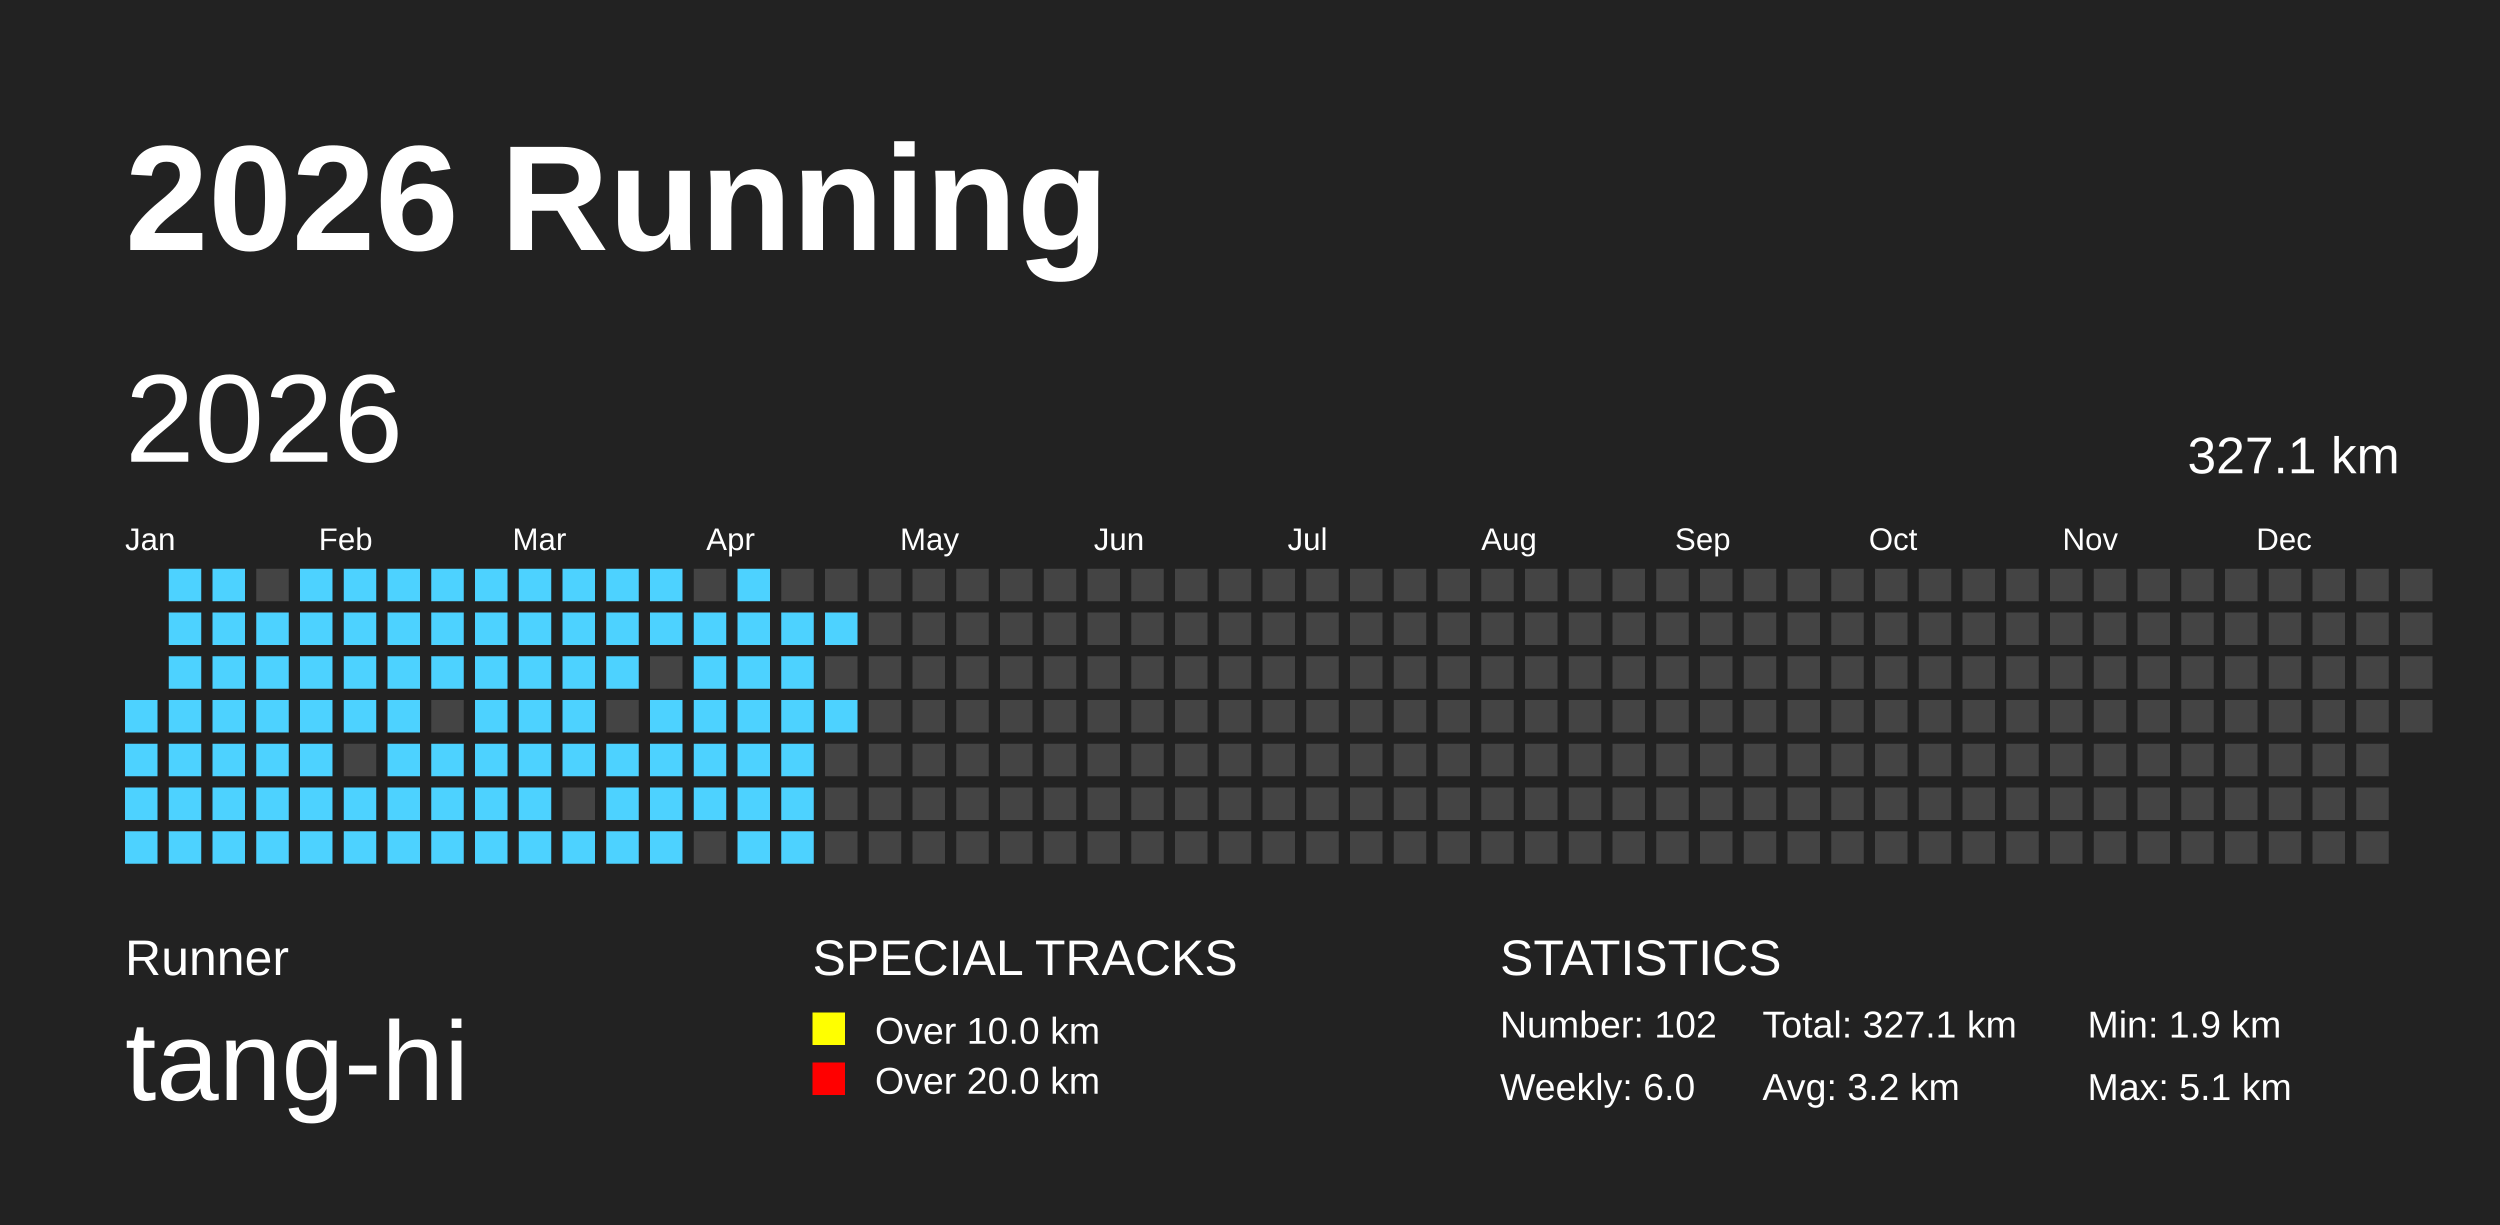
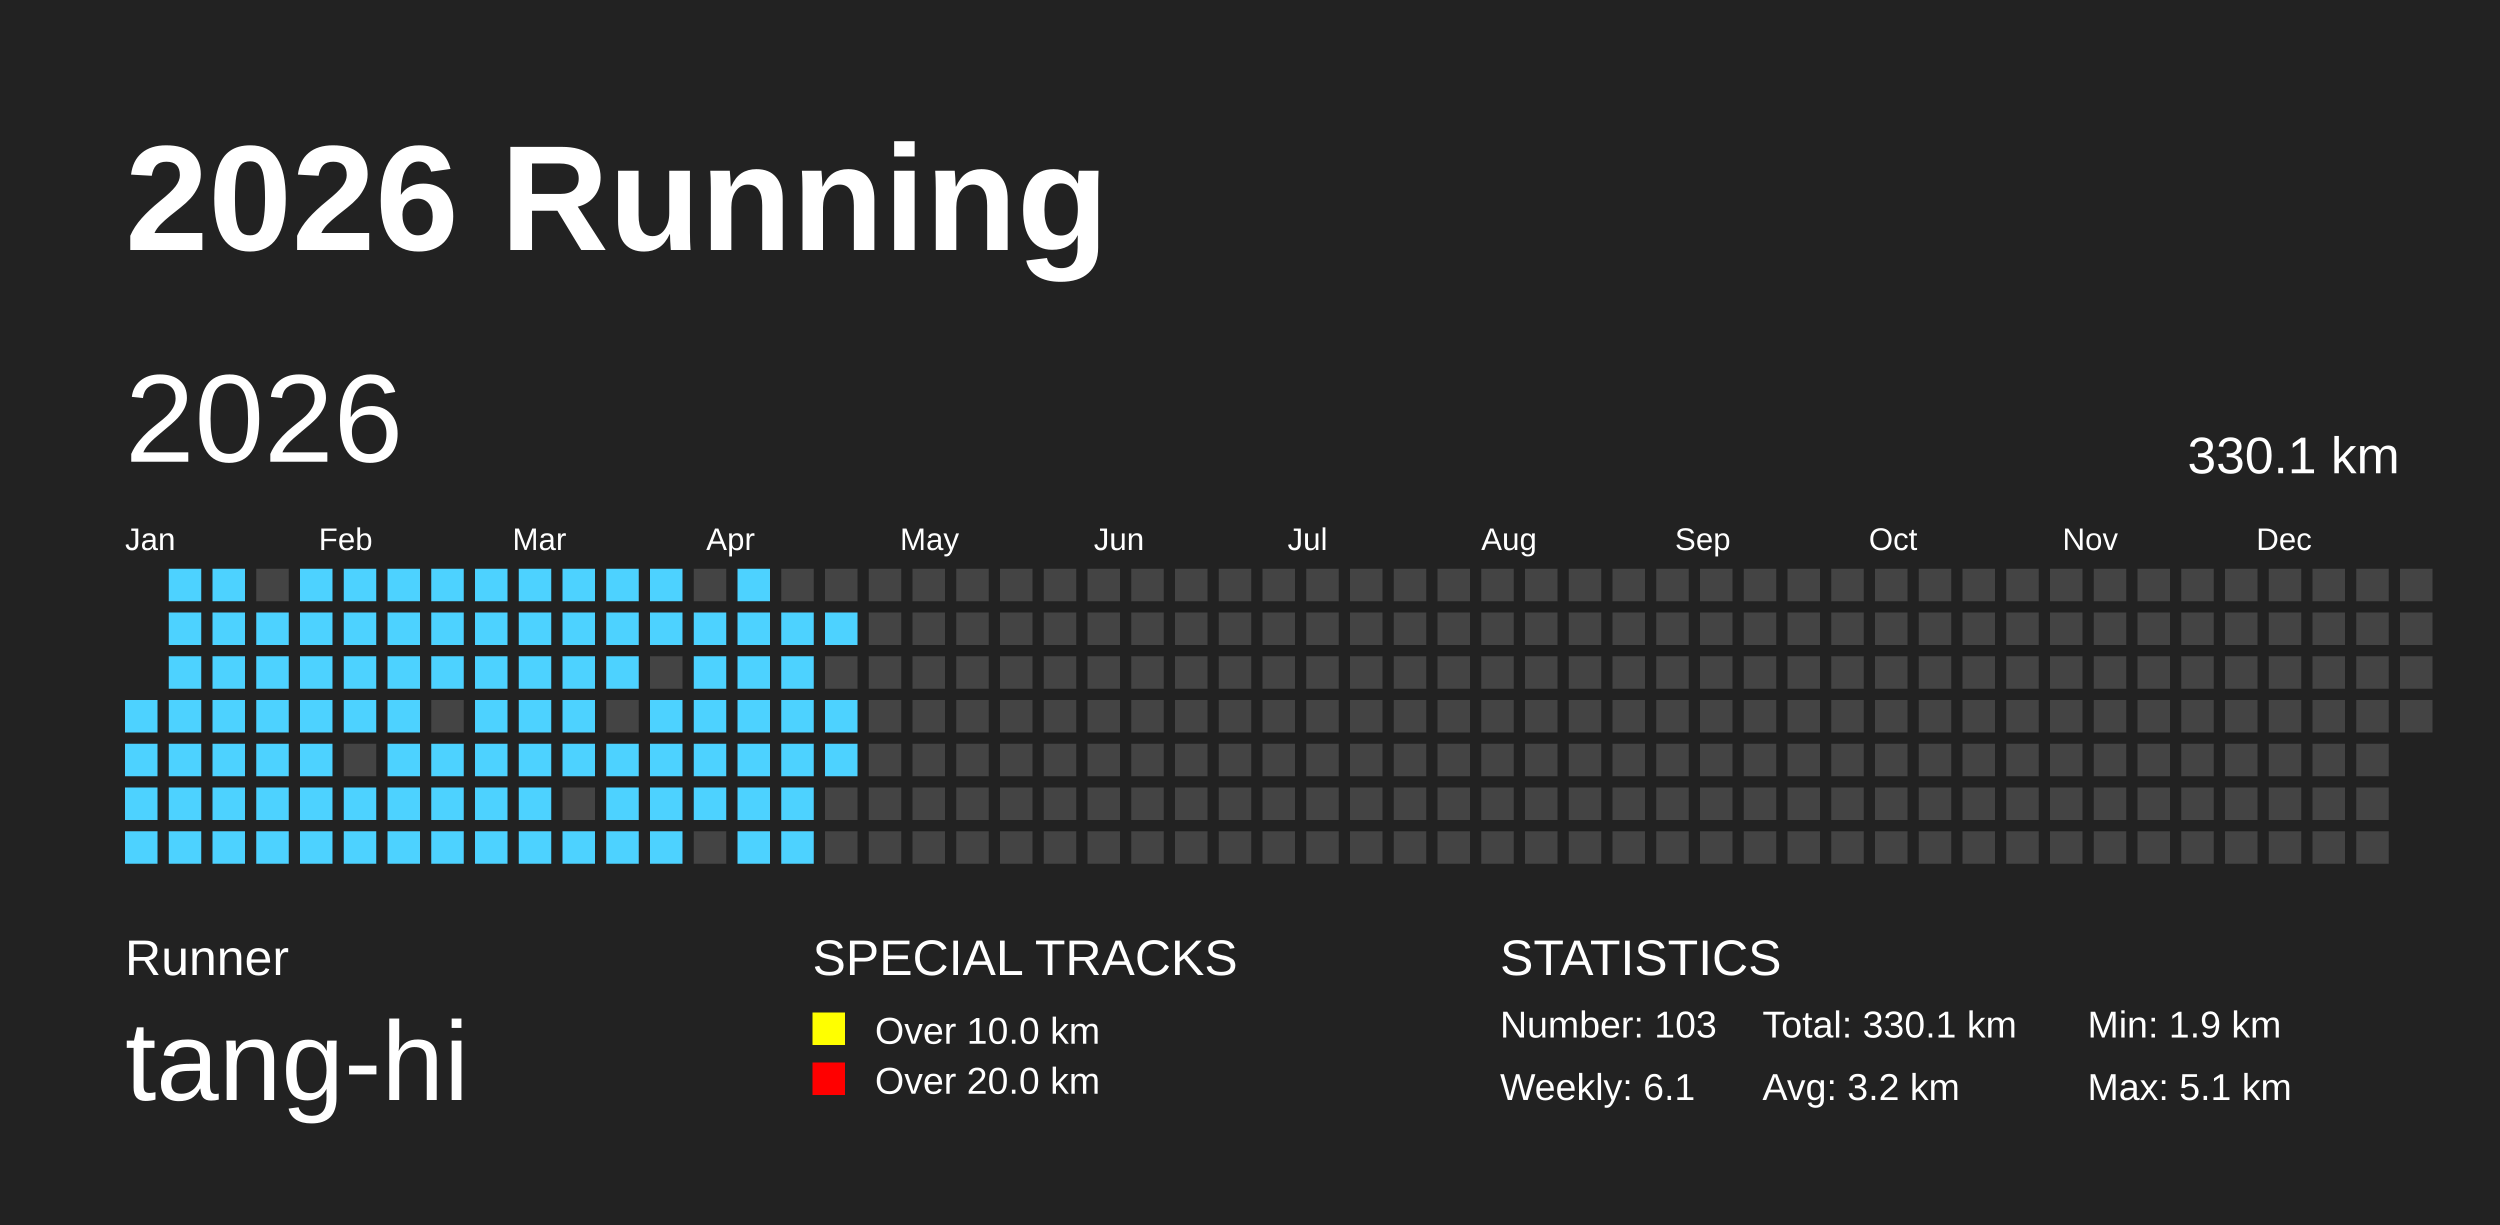
<svg xmlns="http://www.w3.org/2000/svg" baseProfile="full" height="98mm" version="1.1" viewBox="0,0,200,98" width="200mm">
  <defs />
  <rect fill="#222222" height="98" width="200" x="0" y="0" />
  <text fill="#FFFFFF" style="font-size:12px; font-family:Arial; font-weight:bold;" x="10" y="20">2026 Running</text>
  <text fill="#FFFFFF" style="font-size:4px; font-family:Arial" x="10" y="78">Runner</text>
  <text fill="#FFFFFF" style="font-size:9px; font-family:Arial" x="10" y="88">tang-hi</text>
  <text fill="#FFFFFF" style="font-size:4px; font-family:Arial" x="65" y="78">SPECIAL TRACKS</text>
  <rect fill="yellow" height="2.6" width="2.6" x="65" y="81" />
  <text fill="#FFFFFF" style="font-size:3px; font-family:Arial" x="70" y="83.5">Over 10.0 km</text>
  <rect fill="red" height="2.6" width="2.6" x="65" y="85" />
  <text fill="#FFFFFF" style="font-size:3px; font-family:Arial" x="70" y="87.5">Over 20.0 km</text>
  <text fill="#FFFFFF" style="font-size:4px; font-family:Arial" x="120" y="78">STATISTICS</text>
-   <text fill="#FFFFFF" style="font-size:3px; font-family:Arial" x="120" y="83">Number: 102</text>
-   <text fill="#FFFFFF" style="font-size:3px; font-family:Arial" x="120" y="88">Weekly: 6.0</text>
-   <text fill="#FFFFFF" style="font-size:3px; font-family:Arial" x="141" y="83">Total: 327.1 km</text>
+   <text fill="#FFFFFF" style="font-size:3px; font-family:Arial" x="120" y="83">Number: 103</text>
+   <text fill="#FFFFFF" style="font-size:3px; font-family:Arial" x="120" y="88">Weekly: 6.1</text>
+   <text fill="#FFFFFF" style="font-size:3px; font-family:Arial" x="141" y="83">Total: 330.1 km</text>
  <text fill="#FFFFFF" style="font-size:3px; font-family:Arial" x="141" y="88">Avg: 3.2 km</text>
  <text fill="#FFFFFF" style="font-size:3px; font-family:Arial" x="167" y="83">Min: 1.9 km</text>
  <text fill="#FFFFFF" style="font-size:3px; font-family:Arial" x="167" y="88">Max: 5.1 km</text>
  <text dominant-baseline="hanging" fill="#FFFFFF" style="font-size:10.0px; font-family:Arial;" x="10" y="30">2026</text>
-   <text dominant-baseline="hanging" fill="#FFFFFF" style="font-size:4.125px; font-family:Arial;" x="175" y="35">327.1 km</text>
+   <text dominant-baseline="hanging" fill="#FFFFFF" style="font-size:4.125px; font-family:Arial;" x="175" y="35">330.1 km</text>
  <text fill="#FFFFFF" style="font-size:2.5px; font-family:Arial" x="10.0" y="44">Jan</text>
  <text fill="#FFFFFF" style="font-size:2.5px; font-family:Arial" x="25.5" y="44">Feb</text>
  <text fill="#FFFFFF" style="font-size:2.5px; font-family:Arial" x="41.0" y="44">Mar</text>
  <text fill="#FFFFFF" style="font-size:2.5px; font-family:Arial" x="56.5" y="44">Apr</text>
  <text fill="#FFFFFF" style="font-size:2.5px; font-family:Arial" x="72.0" y="44">May</text>
  <text fill="#FFFFFF" style="font-size:2.5px; font-family:Arial" x="87.5" y="44">Jun</text>
  <text fill="#FFFFFF" style="font-size:2.5px; font-family:Arial" x="103.0" y="44">Jul</text>
  <text fill="#FFFFFF" style="font-size:2.5px; font-family:Arial" x="118.5" y="44">Aug</text>
  <text fill="#FFFFFF" style="font-size:2.5px; font-family:Arial" x="134.0" y="44">Sep</text>
  <text fill="#FFFFFF" style="font-size:2.5px; font-family:Arial" x="149.5" y="44">Oct</text>
  <text fill="#FFFFFF" style="font-size:2.5px; font-family:Arial" x="165.0" y="44">Nov</text>
  <text fill="#FFFFFF" style="font-size:2.5px; font-family:Arial" x="180.5" y="44">Dec</text>
  <rect fill="#4DD2FF" height="2.6" width="2.6" x="10.0" y="56.0" />
  <rect fill="#4DD2FF" height="2.6" width="2.6" x="10.0" y="59.5" />
  <rect fill="#4DD2FF" height="2.6" width="2.6" x="10.0" y="63.0" />
  <rect fill="#4DD2FF" height="2.6" width="2.6" x="10.0" y="66.5" />
  <rect fill="#4DD2FF" height="2.6" width="2.6" x="13.5" y="45.5" />
  <rect fill="#4DD2FF" height="2.6" width="2.6" x="13.5" y="49.0" />
  <rect fill="#4DD2FF" height="2.6" width="2.6" x="13.5" y="52.5" />
  <rect fill="#4DD2FF" height="2.6" width="2.6" x="13.5" y="56.0" />
  <rect fill="#4DD2FF" height="2.6" width="2.6" x="13.5" y="59.5" />
  <rect fill="#4DD2FF" height="2.6" width="2.6" x="13.5" y="63.0" />
  <rect fill="#4DD2FF" height="2.6" width="2.6" x="13.5" y="66.5" />
  <rect fill="#4DD2FF" height="2.6" width="2.6" x="17.0" y="45.5" />
  <rect fill="#4DD2FF" height="2.6" width="2.6" x="17.0" y="49.0" />
  <rect fill="#4DD2FF" height="2.6" width="2.6" x="17.0" y="52.5" />
  <rect fill="#4DD2FF" height="2.6" width="2.6" x="17.0" y="56.0" />
  <rect fill="#4DD2FF" height="2.6" width="2.6" x="17.0" y="59.5" />
  <rect fill="#4DD2FF" height="2.6" width="2.6" x="17.0" y="63.0" />
  <rect fill="#4DD2FF" height="2.6" width="2.6" x="17.0" y="66.5" />
  <rect fill="#444444" height="2.6" width="2.6" x="20.5" y="45.5" />
  <rect fill="#4DD2FF" height="2.6" width="2.6" x="20.5" y="49.0" />
  <rect fill="#4DD2FF" height="2.6" width="2.6" x="20.5" y="52.5" />
  <rect fill="#4DD2FF" height="2.6" width="2.6" x="20.5" y="56.0" />
  <rect fill="#4DD2FF" height="2.6" width="2.6" x="20.5" y="59.5" />
  <rect fill="#4DD2FF" height="2.6" width="2.6" x="20.5" y="63.0" />
  <rect fill="#4DD2FF" height="2.6" width="2.6" x="20.5" y="66.5" />
  <rect fill="#4DD2FF" height="2.6" width="2.6" x="24.0" y="45.5" />
  <rect fill="#4DD2FF" height="2.6" width="2.6" x="24.0" y="49.0" />
  <rect fill="#4DD2FF" height="2.6" width="2.6" x="24.0" y="52.5" />
  <rect fill="#4DD2FF" height="2.6" width="2.6" x="24.0" y="56.0" />
  <rect fill="#4DD2FF" height="2.6" width="2.6" x="24.0" y="59.5" />
  <rect fill="#4DD2FF" height="2.6" width="2.6" x="24.0" y="63.0" />
  <rect fill="#4DD2FF" height="2.6" width="2.6" x="24.0" y="66.5" />
  <rect fill="#4DD2FF" height="2.6" width="2.6" x="27.5" y="45.5" />
  <rect fill="#4DD2FF" height="2.6" width="2.6" x="27.5" y="49.0" />
  <rect fill="#4DD2FF" height="2.6" width="2.6" x="27.5" y="52.5" />
  <rect fill="#4DD2FF" height="2.6" width="2.6" x="27.5" y="56.0" />
  <rect fill="#444444" height="2.6" width="2.6" x="27.5" y="59.5" />
  <rect fill="#4DD2FF" height="2.6" width="2.6" x="27.5" y="63.0" />
  <rect fill="#4DD2FF" height="2.6" width="2.6" x="27.5" y="66.5" />
  <rect fill="#4DD2FF" height="2.6" width="2.6" x="31.0" y="45.5" />
  <rect fill="#4DD2FF" height="2.6" width="2.6" x="31.0" y="49.0" />
  <rect fill="#4DD2FF" height="2.6" width="2.6" x="31.0" y="52.5" />
  <rect fill="#4DD2FF" height="2.6" width="2.6" x="31.0" y="56.0" />
  <rect fill="#4DD2FF" height="2.6" width="2.6" x="31.0" y="59.5" />
  <rect fill="#4DD2FF" height="2.6" width="2.6" x="31.0" y="63.0" />
  <rect fill="#4DD2FF" height="2.6" width="2.6" x="31.0" y="66.5" />
  <rect fill="#4DD2FF" height="2.6" width="2.6" x="34.5" y="45.5" />
  <rect fill="#4DD2FF" height="2.6" width="2.6" x="34.5" y="49.0" />
  <rect fill="#4DD2FF" height="2.6" width="2.6" x="34.5" y="52.5" />
  <rect fill="#444444" height="2.6" width="2.6" x="34.5" y="56.0" />
  <rect fill="#4DD2FF" height="2.6" width="2.6" x="34.5" y="59.5" />
  <rect fill="#4DD2FF" height="2.6" width="2.6" x="34.5" y="63.0" />
  <rect fill="#4DD2FF" height="2.6" width="2.6" x="34.5" y="66.5" />
  <rect fill="#4DD2FF" height="2.6" width="2.6" x="38.0" y="45.5" />
  <rect fill="#4DD2FF" height="2.6" width="2.6" x="38.0" y="49.0" />
  <rect fill="#4DD2FF" height="2.6" width="2.6" x="38.0" y="52.5" />
  <rect fill="#4DD2FF" height="2.6" width="2.6" x="38.0" y="56.0" />
  <rect fill="#4DD2FF" height="2.6" width="2.6" x="38.0" y="59.5" />
  <rect fill="#4DD2FF" height="2.6" width="2.6" x="38.0" y="63.0" />
  <rect fill="#4DD2FF" height="2.6" width="2.6" x="38.0" y="66.5" />
  <rect fill="#4DD2FF" height="2.6" width="2.6" x="41.5" y="45.5" />
  <rect fill="#4DD2FF" height="2.6" width="2.6" x="41.5" y="49.0" />
  <rect fill="#4DD2FF" height="2.6" width="2.6" x="41.5" y="52.5" />
  <rect fill="#4DD2FF" height="2.6" width="2.6" x="41.5" y="56.0" />
  <rect fill="#4DD2FF" height="2.6" width="2.6" x="41.5" y="59.5" />
  <rect fill="#4DD2FF" height="2.6" width="2.6" x="41.5" y="63.0" />
  <rect fill="#4DD2FF" height="2.6" width="2.6" x="41.5" y="66.5" />
  <rect fill="#4DD2FF" height="2.6" width="2.6" x="45.0" y="45.5" />
  <rect fill="#4DD2FF" height="2.6" width="2.6" x="45.0" y="49.0" />
  <rect fill="#4DD2FF" height="2.6" width="2.6" x="45.0" y="52.5" />
  <rect fill="#4DD2FF" height="2.6" width="2.6" x="45.0" y="56.0" />
  <rect fill="#4DD2FF" height="2.6" width="2.6" x="45.0" y="59.5" />
  <rect fill="#444444" height="2.6" width="2.6" x="45.0" y="63.0" />
  <rect fill="#4DD2FF" height="2.6" width="2.6" x="45.0" y="66.5" />
  <rect fill="#4DD2FF" height="2.6" width="2.6" x="48.5" y="45.5" />
  <rect fill="#4DD2FF" height="2.6" width="2.6" x="48.5" y="49.0" />
  <rect fill="#4DD2FF" height="2.6" width="2.6" x="48.5" y="52.5" />
  <rect fill="#444444" height="2.6" width="2.6" x="48.5" y="56.0" />
  <rect fill="#4DD2FF" height="2.6" width="2.6" x="48.5" y="59.5" />
  <rect fill="#4DD2FF" height="2.6" width="2.6" x="48.5" y="63.0" />
  <rect fill="#4DD2FF" height="2.6" width="2.6" x="48.5" y="66.5" />
  <rect fill="#4DD2FF" height="2.6" width="2.6" x="52.0" y="45.5" />
  <rect fill="#4DD2FF" height="2.6" width="2.6" x="52.0" y="49.0" />
  <rect fill="#444444" height="2.6" width="2.6" x="52.0" y="52.5" />
  <rect fill="#4DD2FF" height="2.6" width="2.6" x="52.0" y="56.0" />
  <rect fill="#4DD2FF" height="2.6" width="2.6" x="52.0" y="59.5" />
  <rect fill="#4DD2FF" height="2.6" width="2.6" x="52.0" y="63.0" />
  <rect fill="#4DD2FF" height="2.6" width="2.6" x="52.0" y="66.5" />
  <rect fill="#444444" height="2.6" width="2.6" x="55.5" y="45.5" />
  <rect fill="#4DD2FF" height="2.6" width="2.6" x="55.5" y="49.0" />
  <rect fill="#4DD2FF" height="2.6" width="2.6" x="55.5" y="52.5" />
  <rect fill="#4DD2FF" height="2.6" width="2.6" x="55.5" y="56.0" />
  <rect fill="#4DD2FF" height="2.6" width="2.6" x="55.5" y="59.5" />
  <rect fill="#4DD2FF" height="2.6" width="2.6" x="55.5" y="63.0" />
  <rect fill="#444444" height="2.6" width="2.6" x="55.5" y="66.5" />
  <rect fill="#4DD2FF" height="2.6" width="2.6" x="59.0" y="45.5" />
  <rect fill="#4DD2FF" height="2.6" width="2.6" x="59.0" y="49.0" />
  <rect fill="#4DD2FF" height="2.6" width="2.6" x="59.0" y="52.5" />
  <rect fill="#4DD2FF" height="2.6" width="2.6" x="59.0" y="56.0" />
  <rect fill="#4DD2FF" height="2.6" width="2.6" x="59.0" y="59.5" />
  <rect fill="#4DD2FF" height="2.6" width="2.6" x="59.0" y="63.0" />
  <rect fill="#4DD2FF" height="2.6" width="2.6" x="59.0" y="66.5" />
  <rect fill="#444444" height="2.6" width="2.6" x="62.5" y="45.5" />
  <rect fill="#4DD2FF" height="2.6" width="2.6" x="62.5" y="49.0" />
  <rect fill="#4DD2FF" height="2.6" width="2.6" x="62.5" y="52.5" />
  <rect fill="#4DD2FF" height="2.6" width="2.6" x="62.5" y="56.0" />
  <rect fill="#4DD2FF" height="2.6" width="2.6" x="62.5" y="59.5" />
  <rect fill="#4DD2FF" height="2.6" width="2.6" x="62.5" y="63.0" />
  <rect fill="#4DD2FF" height="2.6" width="2.6" x="62.5" y="66.5" />
  <rect fill="#444444" height="2.6" width="2.6" x="66.0" y="45.5" />
  <rect fill="#4DD2FF" height="2.6" width="2.6" x="66.0" y="49.0" />
  <rect fill="#444444" height="2.6" width="2.6" x="66.0" y="52.5" />
  <rect fill="#4DD2FF" height="2.6" width="2.6" x="66.0" y="56.0" />
-   <rect fill="#444444" height="2.6" width="2.6" x="66.0" y="59.5" />
+   <rect fill="#4DD2FF" height="2.6" width="2.6" x="66.0" y="59.5" />
  <rect fill="#444444" height="2.6" width="2.6" x="66.0" y="63.0" />
  <rect fill="#444444" height="2.6" width="2.6" x="66.0" y="66.5" />
  <rect fill="#444444" height="2.6" width="2.6" x="69.5" y="45.5" />
  <rect fill="#444444" height="2.6" width="2.6" x="69.5" y="49.0" />
  <rect fill="#444444" height="2.6" width="2.6" x="69.5" y="52.5" />
  <rect fill="#444444" height="2.6" width="2.6" x="69.5" y="56.0" />
  <rect fill="#444444" height="2.6" width="2.6" x="69.5" y="59.5" />
  <rect fill="#444444" height="2.6" width="2.6" x="69.5" y="63.0" />
  <rect fill="#444444" height="2.6" width="2.6" x="69.5" y="66.5" />
  <rect fill="#444444" height="2.6" width="2.6" x="73.0" y="45.5" />
  <rect fill="#444444" height="2.6" width="2.6" x="73.0" y="49.0" />
  <rect fill="#444444" height="2.6" width="2.6" x="73.0" y="52.5" />
  <rect fill="#444444" height="2.6" width="2.6" x="73.0" y="56.0" />
  <rect fill="#444444" height="2.6" width="2.6" x="73.0" y="59.5" />
  <rect fill="#444444" height="2.6" width="2.6" x="73.0" y="63.0" />
  <rect fill="#444444" height="2.6" width="2.6" x="73.0" y="66.5" />
  <rect fill="#444444" height="2.6" width="2.6" x="76.5" y="45.5" />
  <rect fill="#444444" height="2.6" width="2.6" x="76.5" y="49.0" />
  <rect fill="#444444" height="2.6" width="2.6" x="76.5" y="52.5" />
  <rect fill="#444444" height="2.6" width="2.6" x="76.5" y="56.0" />
  <rect fill="#444444" height="2.6" width="2.6" x="76.5" y="59.5" />
  <rect fill="#444444" height="2.6" width="2.6" x="76.5" y="63.0" />
  <rect fill="#444444" height="2.6" width="2.6" x="76.5" y="66.5" />
  <rect fill="#444444" height="2.6" width="2.6" x="80.0" y="45.5" />
  <rect fill="#444444" height="2.6" width="2.6" x="80.0" y="49.0" />
  <rect fill="#444444" height="2.6" width="2.6" x="80.0" y="52.5" />
  <rect fill="#444444" height="2.6" width="2.6" x="80.0" y="56.0" />
  <rect fill="#444444" height="2.6" width="2.6" x="80.0" y="59.5" />
  <rect fill="#444444" height="2.6" width="2.6" x="80.0" y="63.0" />
  <rect fill="#444444" height="2.6" width="2.6" x="80.0" y="66.5" />
  <rect fill="#444444" height="2.6" width="2.6" x="83.5" y="45.5" />
  <rect fill="#444444" height="2.6" width="2.6" x="83.5" y="49.0" />
  <rect fill="#444444" height="2.6" width="2.6" x="83.5" y="52.5" />
  <rect fill="#444444" height="2.6" width="2.6" x="83.5" y="56.0" />
  <rect fill="#444444" height="2.6" width="2.6" x="83.5" y="59.5" />
  <rect fill="#444444" height="2.6" width="2.6" x="83.5" y="63.0" />
  <rect fill="#444444" height="2.6" width="2.6" x="83.5" y="66.5" />
  <rect fill="#444444" height="2.6" width="2.6" x="87.0" y="45.5" />
  <rect fill="#444444" height="2.6" width="2.6" x="87.0" y="49.0" />
  <rect fill="#444444" height="2.6" width="2.6" x="87.0" y="52.5" />
  <rect fill="#444444" height="2.6" width="2.6" x="87.0" y="56.0" />
  <rect fill="#444444" height="2.6" width="2.6" x="87.0" y="59.5" />
  <rect fill="#444444" height="2.6" width="2.6" x="87.0" y="63.0" />
  <rect fill="#444444" height="2.6" width="2.6" x="87.0" y="66.5" />
  <rect fill="#444444" height="2.6" width="2.6" x="90.5" y="45.5" />
  <rect fill="#444444" height="2.6" width="2.6" x="90.5" y="49.0" />
  <rect fill="#444444" height="2.6" width="2.6" x="90.5" y="52.5" />
  <rect fill="#444444" height="2.6" width="2.6" x="90.5" y="56.0" />
  <rect fill="#444444" height="2.6" width="2.6" x="90.5" y="59.5" />
  <rect fill="#444444" height="2.6" width="2.6" x="90.5" y="63.0" />
  <rect fill="#444444" height="2.6" width="2.6" x="90.5" y="66.5" />
  <rect fill="#444444" height="2.6" width="2.6" x="94.0" y="45.5" />
  <rect fill="#444444" height="2.6" width="2.6" x="94.0" y="49.0" />
  <rect fill="#444444" height="2.6" width="2.6" x="94.0" y="52.5" />
  <rect fill="#444444" height="2.6" width="2.6" x="94.0" y="56.0" />
  <rect fill="#444444" height="2.6" width="2.6" x="94.0" y="59.5" />
  <rect fill="#444444" height="2.6" width="2.6" x="94.0" y="63.0" />
  <rect fill="#444444" height="2.6" width="2.6" x="94.0" y="66.5" />
  <rect fill="#444444" height="2.6" width="2.6" x="97.5" y="45.5" />
  <rect fill="#444444" height="2.6" width="2.6" x="97.5" y="49.0" />
  <rect fill="#444444" height="2.6" width="2.6" x="97.5" y="52.5" />
  <rect fill="#444444" height="2.6" width="2.6" x="97.5" y="56.0" />
  <rect fill="#444444" height="2.6" width="2.6" x="97.5" y="59.5" />
  <rect fill="#444444" height="2.6" width="2.6" x="97.5" y="63.0" />
  <rect fill="#444444" height="2.6" width="2.6" x="97.5" y="66.5" />
  <rect fill="#444444" height="2.6" width="2.6" x="101.0" y="45.5" />
  <rect fill="#444444" height="2.6" width="2.6" x="101.0" y="49.0" />
  <rect fill="#444444" height="2.6" width="2.6" x="101.0" y="52.5" />
  <rect fill="#444444" height="2.6" width="2.6" x="101.0" y="56.0" />
  <rect fill="#444444" height="2.6" width="2.6" x="101.0" y="59.5" />
  <rect fill="#444444" height="2.6" width="2.6" x="101.0" y="63.0" />
  <rect fill="#444444" height="2.6" width="2.6" x="101.0" y="66.5" />
  <rect fill="#444444" height="2.6" width="2.6" x="104.5" y="45.5" />
  <rect fill="#444444" height="2.6" width="2.6" x="104.5" y="49.0" />
  <rect fill="#444444" height="2.6" width="2.6" x="104.5" y="52.5" />
  <rect fill="#444444" height="2.6" width="2.6" x="104.5" y="56.0" />
  <rect fill="#444444" height="2.6" width="2.6" x="104.5" y="59.5" />
  <rect fill="#444444" height="2.6" width="2.6" x="104.5" y="63.0" />
  <rect fill="#444444" height="2.6" width="2.6" x="104.5" y="66.5" />
  <rect fill="#444444" height="2.6" width="2.6" x="108.0" y="45.5" />
  <rect fill="#444444" height="2.6" width="2.6" x="108.0" y="49.0" />
  <rect fill="#444444" height="2.6" width="2.6" x="108.0" y="52.5" />
  <rect fill="#444444" height="2.6" width="2.6" x="108.0" y="56.0" />
  <rect fill="#444444" height="2.6" width="2.6" x="108.0" y="59.5" />
  <rect fill="#444444" height="2.6" width="2.6" x="108.0" y="63.0" />
  <rect fill="#444444" height="2.6" width="2.6" x="108.0" y="66.5" />
  <rect fill="#444444" height="2.6" width="2.6" x="111.5" y="45.5" />
  <rect fill="#444444" height="2.6" width="2.6" x="111.5" y="49.0" />
  <rect fill="#444444" height="2.6" width="2.6" x="111.5" y="52.5" />
  <rect fill="#444444" height="2.6" width="2.6" x="111.5" y="56.0" />
  <rect fill="#444444" height="2.6" width="2.6" x="111.5" y="59.5" />
  <rect fill="#444444" height="2.6" width="2.6" x="111.5" y="63.0" />
  <rect fill="#444444" height="2.6" width="2.6" x="111.5" y="66.5" />
  <rect fill="#444444" height="2.6" width="2.6" x="115.0" y="45.5" />
  <rect fill="#444444" height="2.6" width="2.6" x="115.0" y="49.0" />
  <rect fill="#444444" height="2.6" width="2.6" x="115.0" y="52.5" />
  <rect fill="#444444" height="2.6" width="2.6" x="115.0" y="56.0" />
  <rect fill="#444444" height="2.6" width="2.6" x="115.0" y="59.5" />
  <rect fill="#444444" height="2.6" width="2.6" x="115.0" y="63.0" />
  <rect fill="#444444" height="2.6" width="2.6" x="115.0" y="66.5" />
  <rect fill="#444444" height="2.6" width="2.6" x="118.5" y="45.5" />
  <rect fill="#444444" height="2.6" width="2.6" x="118.5" y="49.0" />
  <rect fill="#444444" height="2.6" width="2.6" x="118.5" y="52.5" />
  <rect fill="#444444" height="2.6" width="2.6" x="118.5" y="56.0" />
  <rect fill="#444444" height="2.6" width="2.6" x="118.5" y="59.5" />
  <rect fill="#444444" height="2.6" width="2.6" x="118.5" y="63.0" />
  <rect fill="#444444" height="2.6" width="2.6" x="118.5" y="66.5" />
  <rect fill="#444444" height="2.6" width="2.6" x="122.0" y="45.5" />
  <rect fill="#444444" height="2.6" width="2.6" x="122.0" y="49.0" />
  <rect fill="#444444" height="2.6" width="2.6" x="122.0" y="52.5" />
  <rect fill="#444444" height="2.6" width="2.6" x="122.0" y="56.0" />
  <rect fill="#444444" height="2.6" width="2.6" x="122.0" y="59.5" />
  <rect fill="#444444" height="2.6" width="2.6" x="122.0" y="63.0" />
  <rect fill="#444444" height="2.6" width="2.6" x="122.0" y="66.5" />
  <rect fill="#444444" height="2.6" width="2.6" x="125.5" y="45.5" />
  <rect fill="#444444" height="2.6" width="2.6" x="125.5" y="49.0" />
  <rect fill="#444444" height="2.6" width="2.6" x="125.5" y="52.5" />
  <rect fill="#444444" height="2.6" width="2.6" x="125.5" y="56.0" />
  <rect fill="#444444" height="2.6" width="2.6" x="125.5" y="59.5" />
  <rect fill="#444444" height="2.6" width="2.6" x="125.5" y="63.0" />
  <rect fill="#444444" height="2.6" width="2.6" x="125.5" y="66.5" />
  <rect fill="#444444" height="2.6" width="2.6" x="129.0" y="45.5" />
  <rect fill="#444444" height="2.6" width="2.6" x="129.0" y="49.0" />
  <rect fill="#444444" height="2.6" width="2.6" x="129.0" y="52.5" />
  <rect fill="#444444" height="2.6" width="2.6" x="129.0" y="56.0" />
  <rect fill="#444444" height="2.6" width="2.6" x="129.0" y="59.5" />
  <rect fill="#444444" height="2.6" width="2.6" x="129.0" y="63.0" />
  <rect fill="#444444" height="2.6" width="2.6" x="129.0" y="66.5" />
  <rect fill="#444444" height="2.6" width="2.6" x="132.5" y="45.5" />
  <rect fill="#444444" height="2.6" width="2.6" x="132.5" y="49.0" />
  <rect fill="#444444" height="2.6" width="2.6" x="132.5" y="52.5" />
  <rect fill="#444444" height="2.6" width="2.6" x="132.5" y="56.0" />
  <rect fill="#444444" height="2.6" width="2.6" x="132.5" y="59.5" />
  <rect fill="#444444" height="2.6" width="2.6" x="132.5" y="63.0" />
  <rect fill="#444444" height="2.6" width="2.6" x="132.5" y="66.5" />
  <rect fill="#444444" height="2.6" width="2.6" x="136.0" y="45.5" />
  <rect fill="#444444" height="2.6" width="2.6" x="136.0" y="49.0" />
  <rect fill="#444444" height="2.6" width="2.6" x="136.0" y="52.5" />
  <rect fill="#444444" height="2.6" width="2.6" x="136.0" y="56.0" />
  <rect fill="#444444" height="2.6" width="2.6" x="136.0" y="59.5" />
  <rect fill="#444444" height="2.6" width="2.6" x="136.0" y="63.0" />
  <rect fill="#444444" height="2.6" width="2.6" x="136.0" y="66.5" />
  <rect fill="#444444" height="2.6" width="2.6" x="139.5" y="45.5" />
  <rect fill="#444444" height="2.6" width="2.6" x="139.5" y="49.0" />
  <rect fill="#444444" height="2.6" width="2.6" x="139.5" y="52.5" />
  <rect fill="#444444" height="2.6" width="2.6" x="139.5" y="56.0" />
  <rect fill="#444444" height="2.6" width="2.6" x="139.5" y="59.5" />
  <rect fill="#444444" height="2.6" width="2.6" x="139.5" y="63.0" />
  <rect fill="#444444" height="2.6" width="2.6" x="139.5" y="66.5" />
  <rect fill="#444444" height="2.6" width="2.6" x="143.0" y="45.5" />
  <rect fill="#444444" height="2.6" width="2.6" x="143.0" y="49.0" />
  <rect fill="#444444" height="2.6" width="2.6" x="143.0" y="52.5" />
  <rect fill="#444444" height="2.6" width="2.6" x="143.0" y="56.0" />
  <rect fill="#444444" height="2.6" width="2.6" x="143.0" y="59.5" />
  <rect fill="#444444" height="2.6" width="2.6" x="143.0" y="63.0" />
  <rect fill="#444444" height="2.6" width="2.6" x="143.0" y="66.5" />
  <rect fill="#444444" height="2.6" width="2.6" x="146.5" y="45.5" />
  <rect fill="#444444" height="2.6" width="2.6" x="146.5" y="49.0" />
  <rect fill="#444444" height="2.6" width="2.6" x="146.5" y="52.5" />
  <rect fill="#444444" height="2.6" width="2.6" x="146.5" y="56.0" />
  <rect fill="#444444" height="2.6" width="2.6" x="146.5" y="59.5" />
  <rect fill="#444444" height="2.6" width="2.6" x="146.5" y="63.0" />
  <rect fill="#444444" height="2.6" width="2.6" x="146.5" y="66.5" />
  <rect fill="#444444" height="2.6" width="2.6" x="150.0" y="45.5" />
  <rect fill="#444444" height="2.6" width="2.6" x="150.0" y="49.0" />
  <rect fill="#444444" height="2.6" width="2.6" x="150.0" y="52.5" />
  <rect fill="#444444" height="2.6" width="2.6" x="150.0" y="56.0" />
  <rect fill="#444444" height="2.6" width="2.6" x="150.0" y="59.5" />
  <rect fill="#444444" height="2.6" width="2.6" x="150.0" y="63.0" />
  <rect fill="#444444" height="2.6" width="2.6" x="150.0" y="66.5" />
  <rect fill="#444444" height="2.6" width="2.6" x="153.5" y="45.5" />
  <rect fill="#444444" height="2.6" width="2.6" x="153.5" y="49.0" />
  <rect fill="#444444" height="2.6" width="2.6" x="153.5" y="52.5" />
  <rect fill="#444444" height="2.6" width="2.6" x="153.5" y="56.0" />
  <rect fill="#444444" height="2.6" width="2.6" x="153.5" y="59.5" />
  <rect fill="#444444" height="2.6" width="2.6" x="153.5" y="63.0" />
  <rect fill="#444444" height="2.6" width="2.6" x="153.5" y="66.5" />
  <rect fill="#444444" height="2.6" width="2.6" x="157.0" y="45.5" />
  <rect fill="#444444" height="2.6" width="2.6" x="157.0" y="49.0" />
  <rect fill="#444444" height="2.6" width="2.6" x="157.0" y="52.5" />
  <rect fill="#444444" height="2.6" width="2.6" x="157.0" y="56.0" />
  <rect fill="#444444" height="2.6" width="2.6" x="157.0" y="59.5" />
  <rect fill="#444444" height="2.6" width="2.6" x="157.0" y="63.0" />
  <rect fill="#444444" height="2.6" width="2.6" x="157.0" y="66.5" />
  <rect fill="#444444" height="2.6" width="2.6" x="160.5" y="45.5" />
  <rect fill="#444444" height="2.6" width="2.6" x="160.5" y="49.0" />
  <rect fill="#444444" height="2.6" width="2.6" x="160.5" y="52.5" />
  <rect fill="#444444" height="2.6" width="2.6" x="160.5" y="56.0" />
  <rect fill="#444444" height="2.6" width="2.6" x="160.5" y="59.5" />
  <rect fill="#444444" height="2.6" width="2.6" x="160.5" y="63.0" />
  <rect fill="#444444" height="2.6" width="2.6" x="160.5" y="66.5" />
  <rect fill="#444444" height="2.6" width="2.6" x="164.0" y="45.5" />
  <rect fill="#444444" height="2.6" width="2.6" x="164.0" y="49.0" />
  <rect fill="#444444" height="2.6" width="2.6" x="164.0" y="52.5" />
  <rect fill="#444444" height="2.6" width="2.6" x="164.0" y="56.0" />
  <rect fill="#444444" height="2.6" width="2.6" x="164.0" y="59.5" />
  <rect fill="#444444" height="2.6" width="2.6" x="164.0" y="63.0" />
  <rect fill="#444444" height="2.6" width="2.6" x="164.0" y="66.5" />
  <rect fill="#444444" height="2.6" width="2.6" x="167.5" y="45.5" />
  <rect fill="#444444" height="2.6" width="2.6" x="167.5" y="49.0" />
  <rect fill="#444444" height="2.6" width="2.6" x="167.5" y="52.5" />
  <rect fill="#444444" height="2.6" width="2.6" x="167.5" y="56.0" />
  <rect fill="#444444" height="2.6" width="2.6" x="167.5" y="59.5" />
  <rect fill="#444444" height="2.6" width="2.6" x="167.5" y="63.0" />
  <rect fill="#444444" height="2.6" width="2.6" x="167.5" y="66.5" />
  <rect fill="#444444" height="2.6" width="2.6" x="171.0" y="45.5" />
  <rect fill="#444444" height="2.6" width="2.6" x="171.0" y="49.0" />
  <rect fill="#444444" height="2.6" width="2.6" x="171.0" y="52.5" />
  <rect fill="#444444" height="2.6" width="2.6" x="171.0" y="56.0" />
  <rect fill="#444444" height="2.6" width="2.6" x="171.0" y="59.5" />
  <rect fill="#444444" height="2.6" width="2.6" x="171.0" y="63.0" />
  <rect fill="#444444" height="2.6" width="2.6" x="171.0" y="66.5" />
  <rect fill="#444444" height="2.6" width="2.6" x="174.5" y="45.5" />
  <rect fill="#444444" height="2.6" width="2.6" x="174.5" y="49.0" />
  <rect fill="#444444" height="2.6" width="2.6" x="174.5" y="52.5" />
  <rect fill="#444444" height="2.6" width="2.6" x="174.5" y="56.0" />
  <rect fill="#444444" height="2.6" width="2.6" x="174.5" y="59.5" />
  <rect fill="#444444" height="2.6" width="2.6" x="174.5" y="63.0" />
  <rect fill="#444444" height="2.6" width="2.6" x="174.5" y="66.5" />
  <rect fill="#444444" height="2.6" width="2.6" x="178.0" y="45.5" />
  <rect fill="#444444" height="2.6" width="2.6" x="178.0" y="49.0" />
  <rect fill="#444444" height="2.6" width="2.6" x="178.0" y="52.5" />
  <rect fill="#444444" height="2.6" width="2.6" x="178.0" y="56.0" />
  <rect fill="#444444" height="2.6" width="2.6" x="178.0" y="59.5" />
  <rect fill="#444444" height="2.6" width="2.6" x="178.0" y="63.0" />
  <rect fill="#444444" height="2.6" width="2.6" x="178.0" y="66.5" />
  <rect fill="#444444" height="2.6" width="2.6" x="181.5" y="45.5" />
  <rect fill="#444444" height="2.6" width="2.6" x="181.5" y="49.0" />
  <rect fill="#444444" height="2.6" width="2.6" x="181.5" y="52.5" />
  <rect fill="#444444" height="2.6" width="2.6" x="181.5" y="56.0" />
  <rect fill="#444444" height="2.6" width="2.6" x="181.5" y="59.5" />
  <rect fill="#444444" height="2.6" width="2.6" x="181.5" y="63.0" />
  <rect fill="#444444" height="2.6" width="2.6" x="181.5" y="66.5" />
  <rect fill="#444444" height="2.6" width="2.6" x="185.0" y="45.5" />
  <rect fill="#444444" height="2.6" width="2.6" x="185.0" y="49.0" />
  <rect fill="#444444" height="2.6" width="2.6" x="185.0" y="52.5" />
  <rect fill="#444444" height="2.6" width="2.6" x="185.0" y="56.0" />
  <rect fill="#444444" height="2.6" width="2.6" x="185.0" y="59.5" />
  <rect fill="#444444" height="2.6" width="2.6" x="185.0" y="63.0" />
  <rect fill="#444444" height="2.6" width="2.6" x="185.0" y="66.5" />
  <rect fill="#444444" height="2.6" width="2.6" x="188.5" y="45.5" />
  <rect fill="#444444" height="2.6" width="2.6" x="188.5" y="49.0" />
  <rect fill="#444444" height="2.6" width="2.6" x="188.5" y="52.5" />
  <rect fill="#444444" height="2.6" width="2.6" x="188.5" y="56.0" />
  <rect fill="#444444" height="2.6" width="2.6" x="188.5" y="59.5" />
  <rect fill="#444444" height="2.6" width="2.6" x="188.5" y="63.0" />
  <rect fill="#444444" height="2.6" width="2.6" x="188.5" y="66.5" />
  <rect fill="#444444" height="2.6" width="2.6" x="192.0" y="45.5" />
  <rect fill="#444444" height="2.6" width="2.6" x="192.0" y="49.0" />
  <rect fill="#444444" height="2.6" width="2.6" x="192.0" y="52.5" />
  <rect fill="#444444" height="2.6" width="2.6" x="192.0" y="56.0" />
</svg>
